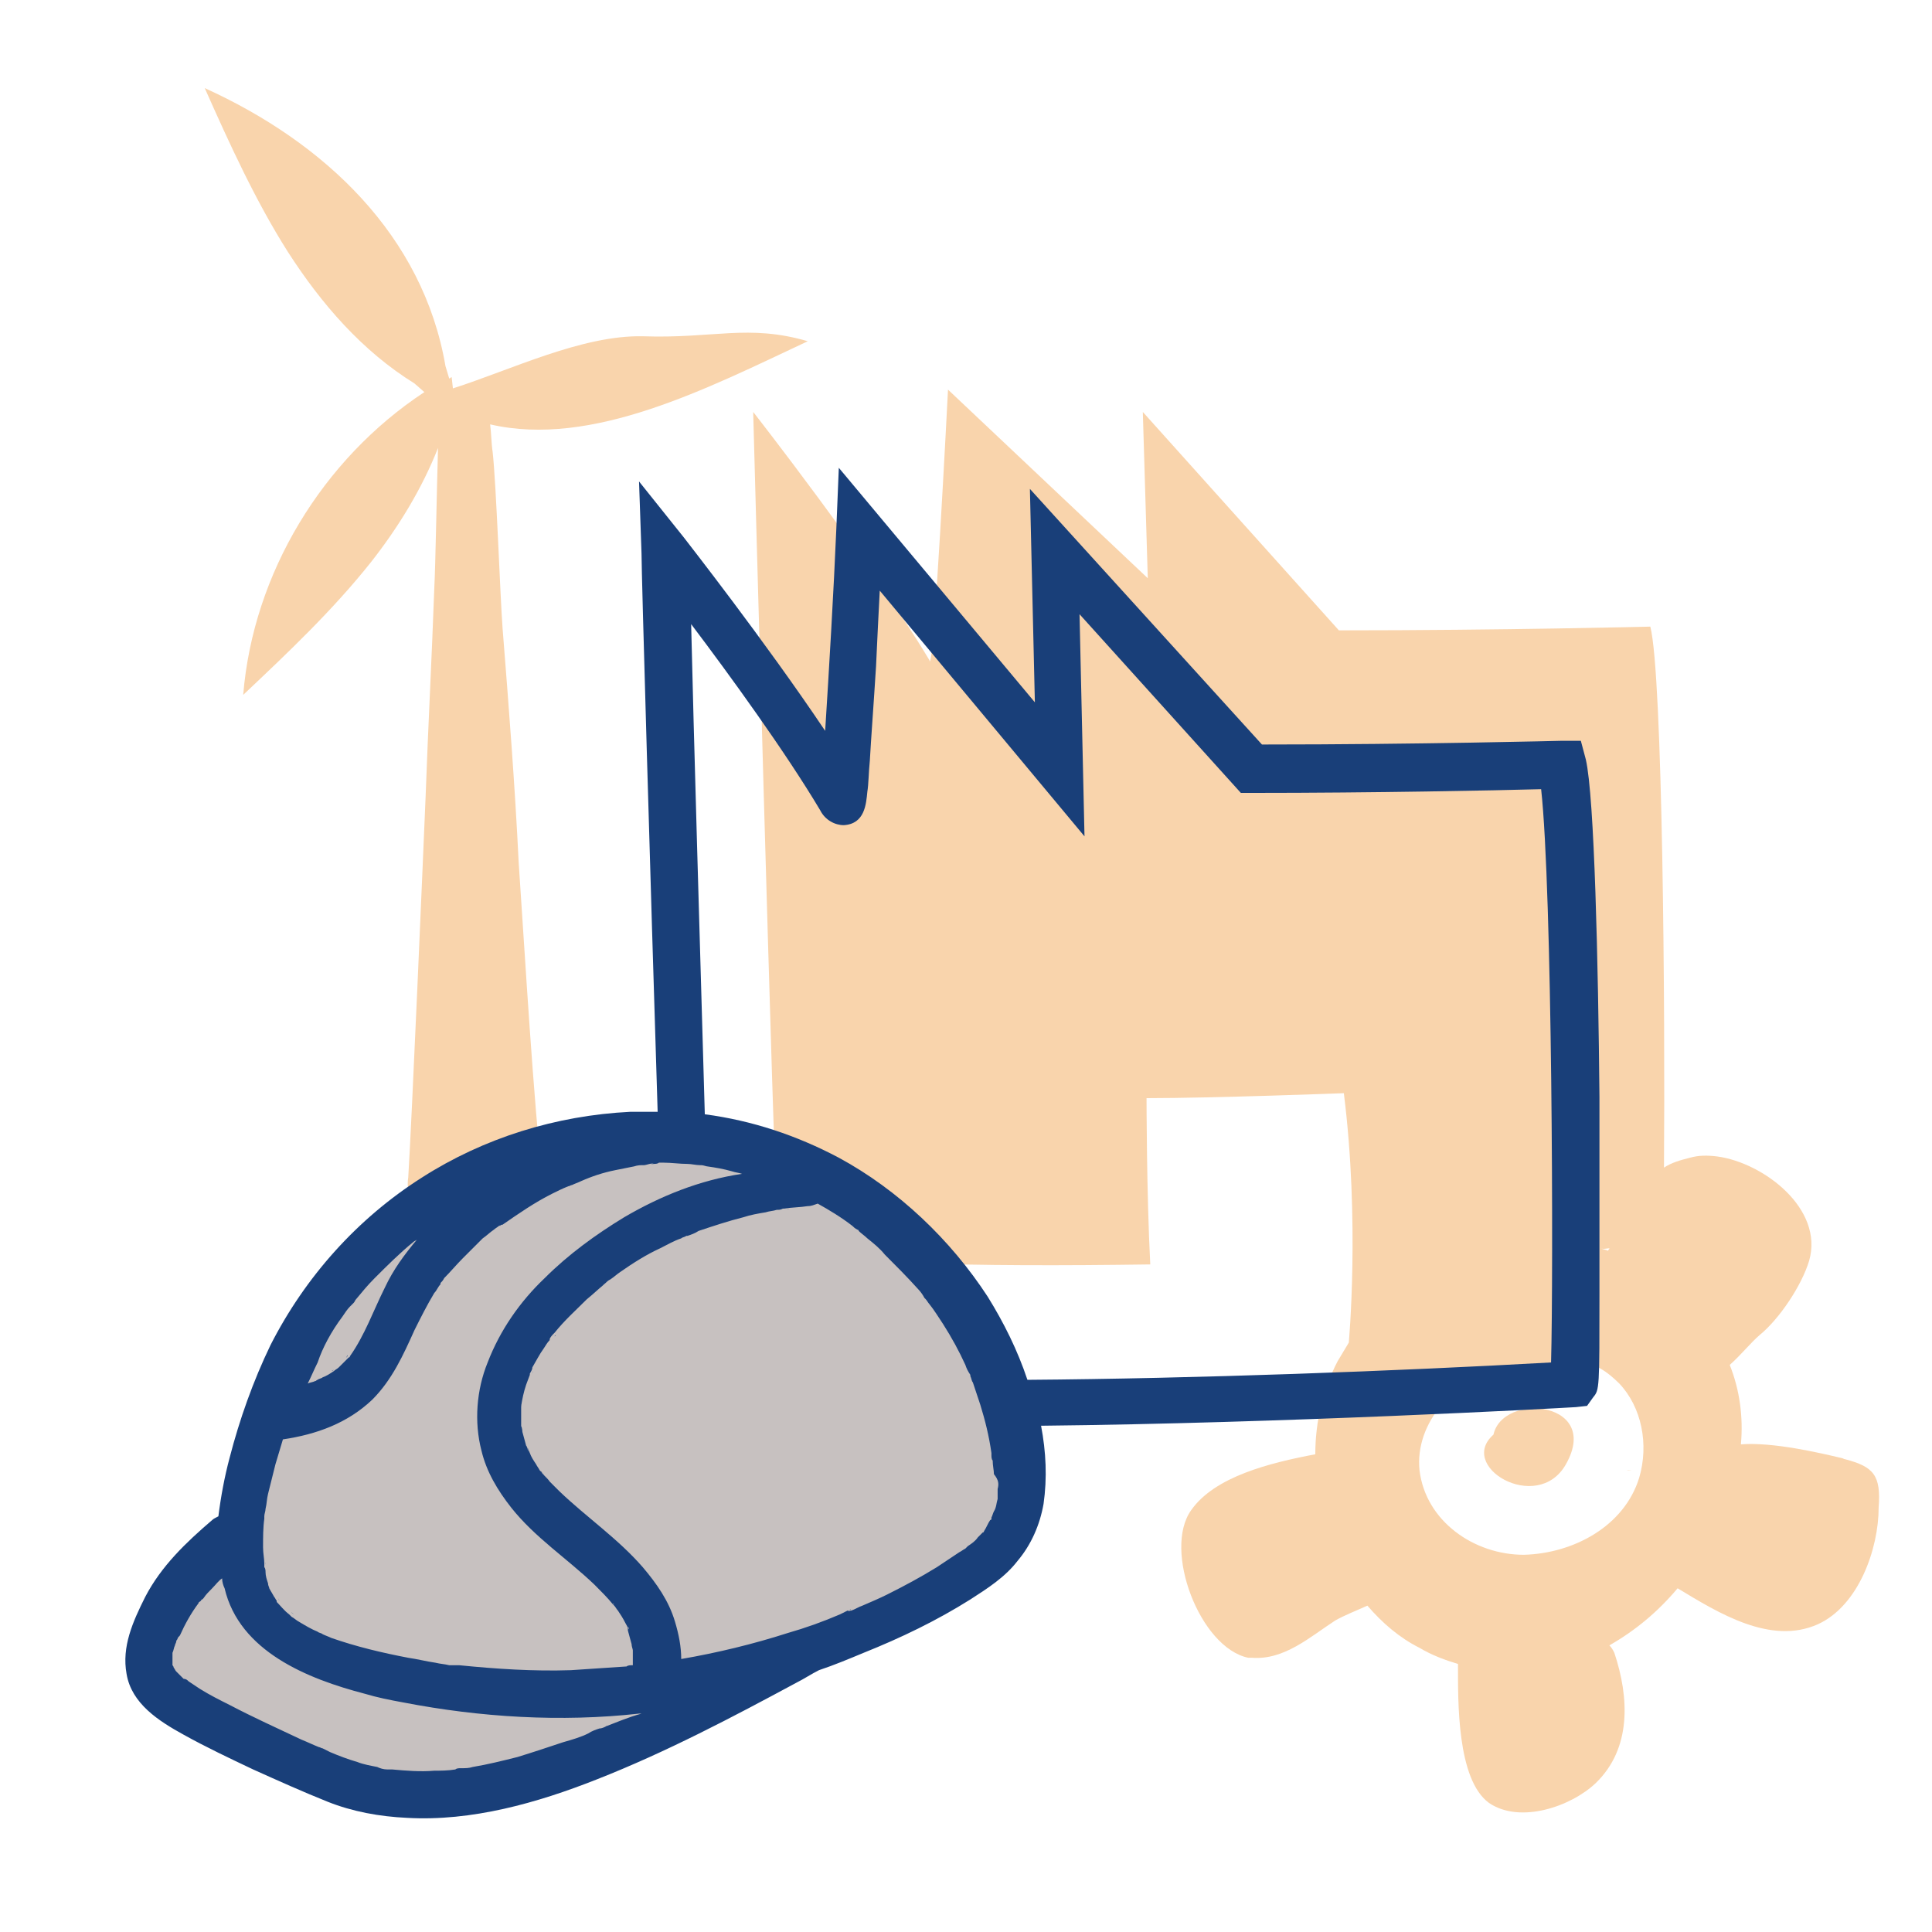
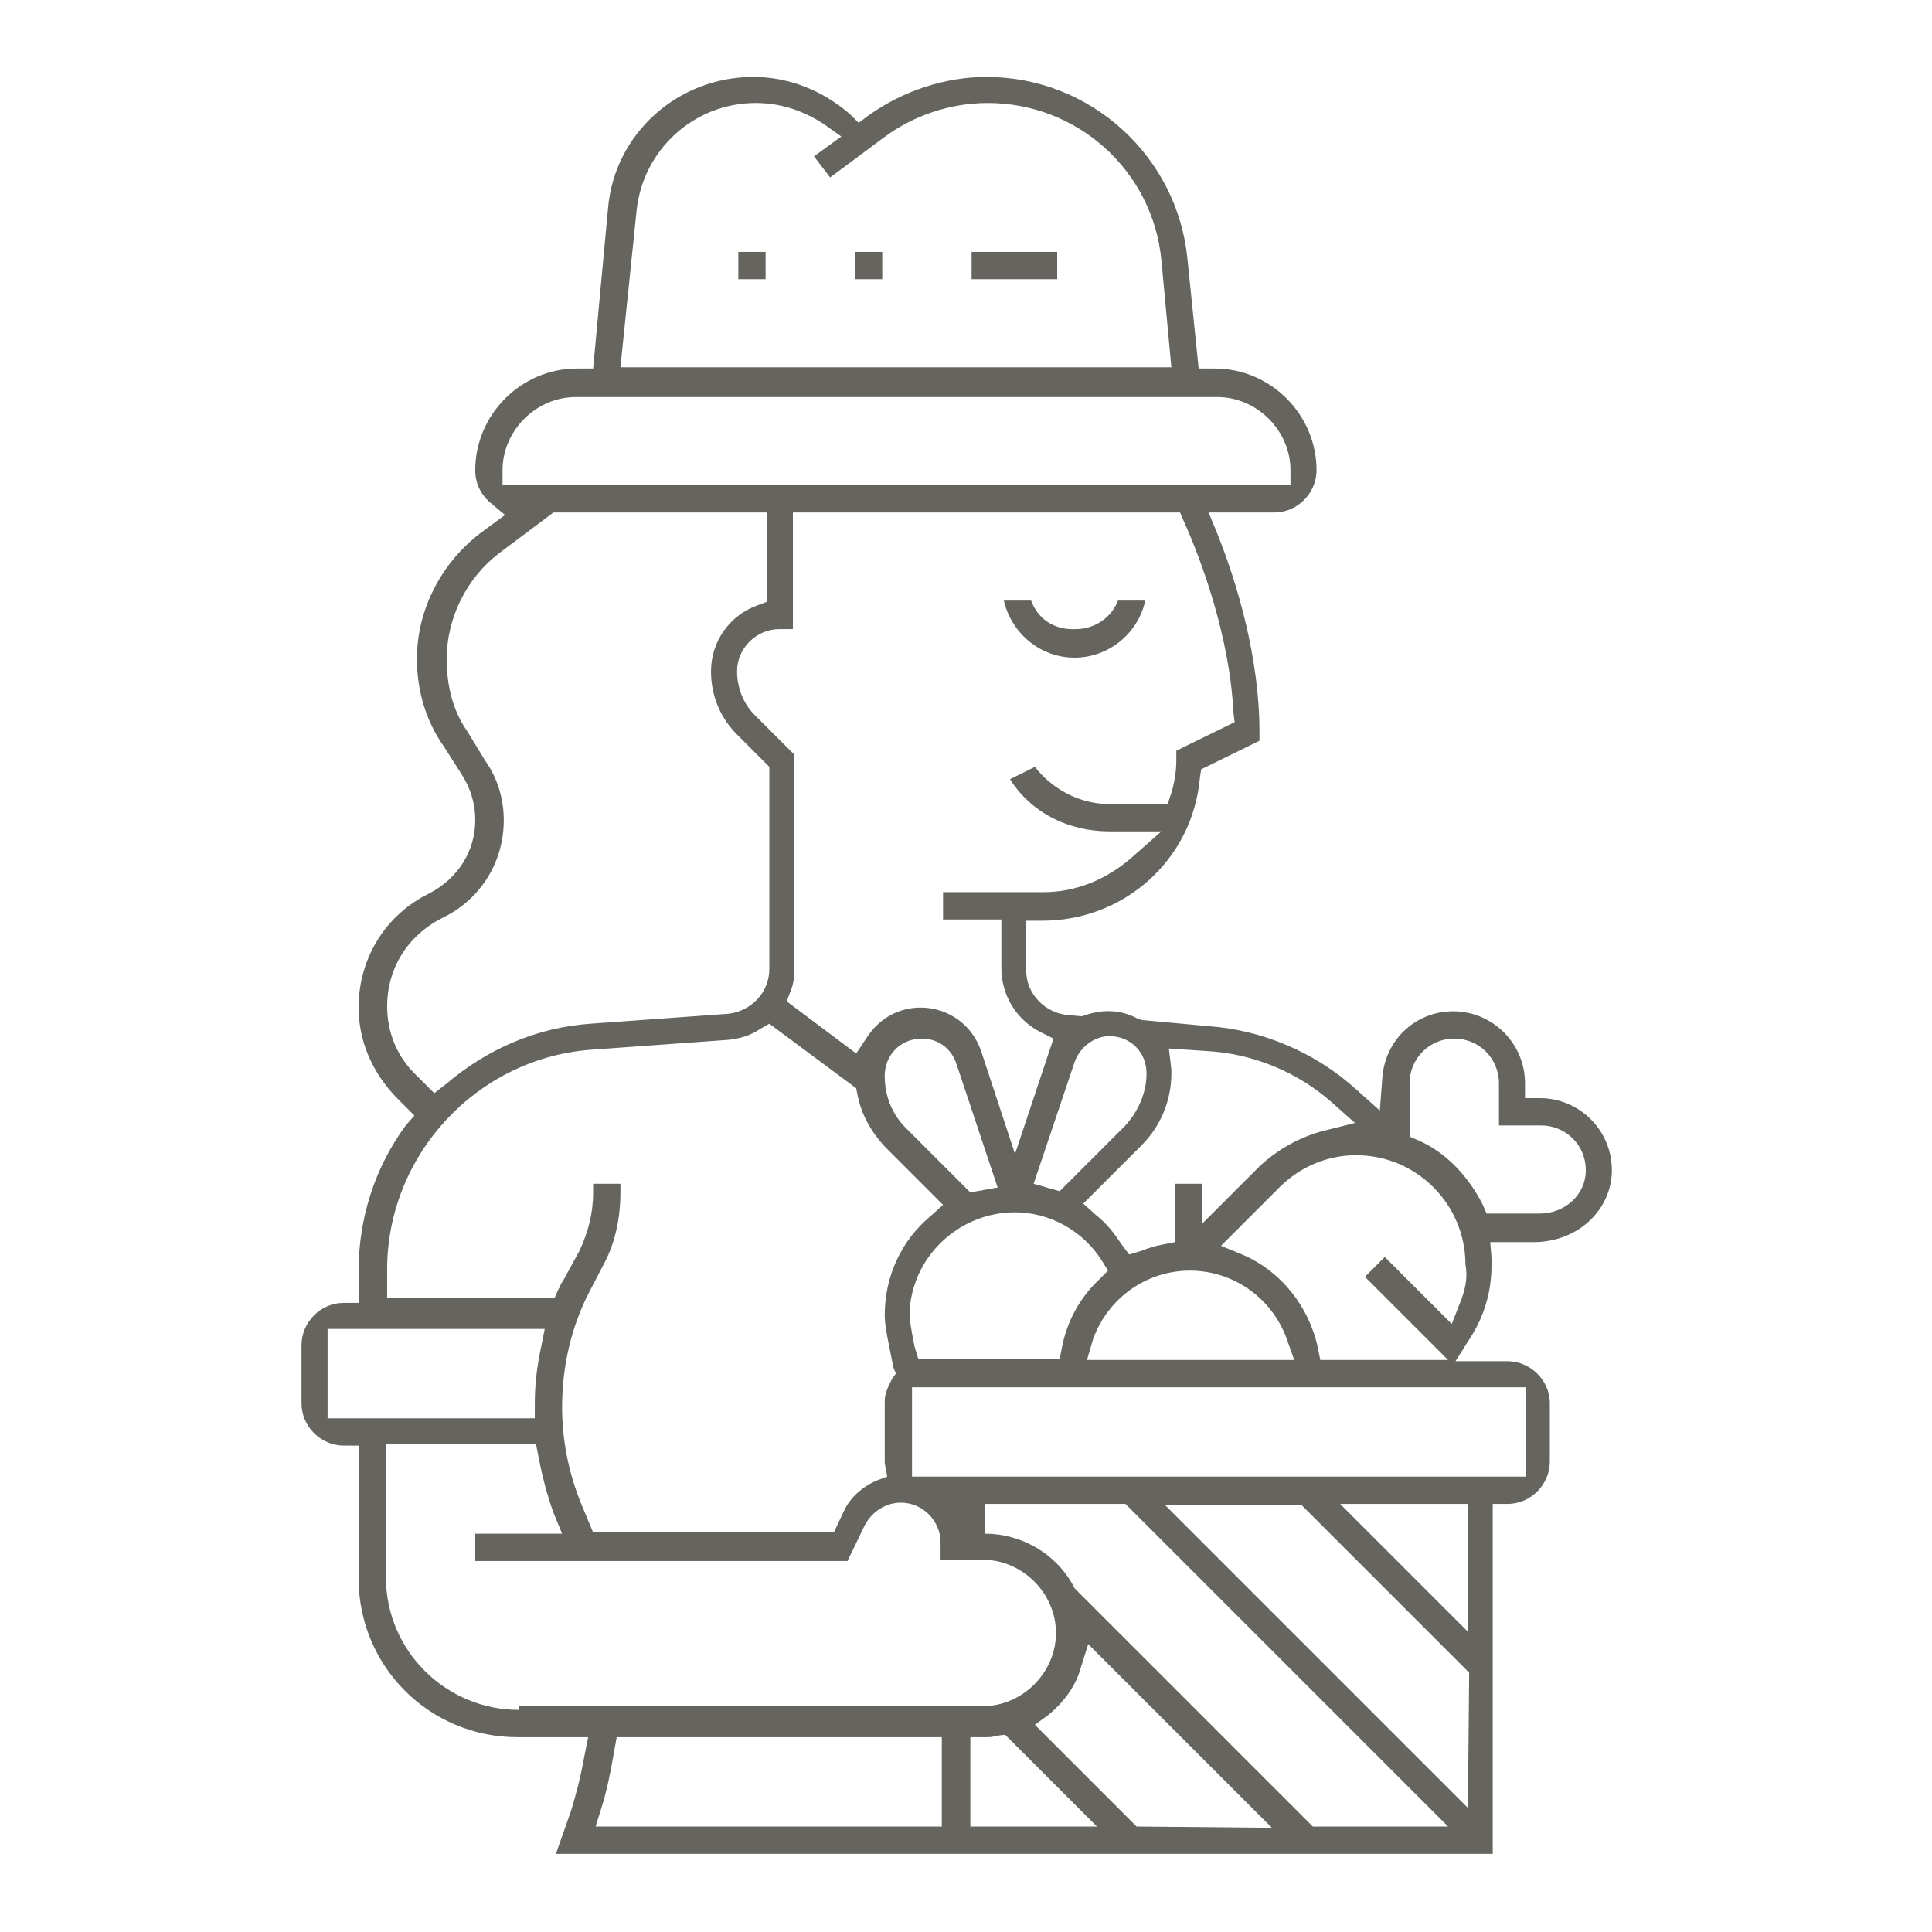
<svg xmlns="http://www.w3.org/2000/svg" version="1.1" id="Calque_1" x="0px" y="0px" viewBox="0 0 155.7 155.7" style="enable-background:new 0 0 155.7 155.7;" xml:space="preserve">
  <style type="text/css">
- 	.st0{fill:none;}
- 	.st1{fill:#F9D4AC;}
- 	.st2{fill:#C7C1C0;}
- 	.st3{fill:#193F79;}
+ 	.st0{fill:#66645f;}
</style>
-   <path class="st0" d="M137.4,75.8c0.2,0,0.3,0,0.5,0" />
-   <g>
-     <path class="st1" d="M131.5,118.5C130.9,118.4,131.1,118.5,131.5,118.5L131.5,118.5z" />
-     <path class="st1" d="M120.5,115.5c-3.3,2.6,3.4,6.6,5.7,2.5c3-5.3-5.8-5.9-5.9-1.9" />
-   </g>
-   <path class="st1" d="M40.5,50.6c-0.2-2.7-0.5-11.5-0.8-14.2c-0.1-0.6-0.1-1.4-0.2-2.2c8.2,1.9,17.5-2.9,25.6-6.7  c-4.8-1.4-7.6-0.2-13.3-0.4c-4.9-0.1-10.6,2.7-15.3,4.2l-0.1-0.9c-0.1,0-0.1,0.1-0.2,0.1l-0.3-1c-1.8-10.5-9.7-18-19.4-22.4  c2,4.5,4.1,9.1,6.7,13.2c2.7,4.2,6,8,10.2,10.6l0.8,0.7c-8.2,5.4-13.8,14.6-14.6,24.4c3.6-3.4,7.2-6.8,10.3-10.7  c2.2-2.8,4.1-5.9,5.4-9.2c-0.1,3.3-0.2,9.4-0.3,11.3c-0.2,5.6-0.5,11.2-0.7,16.8c-0.2,4.8-1.1,25.9-1.4,30.7c0,0-1.3,6.1,10.9,1.3  c-0.9-8.9-1.4-17.8-2-26.7C41.5,63.3,41,56.9,40.5,50.6z" />
-   <path class="st1" d="M148.7,117.6c-0.1,0-0.2-0.1-0.3-0.1c-1.7-0.4-5.5-1.3-8.1-1.1c0.2-2.2-0.1-4.4-0.9-6.4  c0.9-0.8,1.7-1.8,2.4-2.4c1.6-1.3,3.4-4,4-6c1.2-4.2-3.7-7.9-7.4-8.4c-0.8-0.1-1.5-0.1-2.2,0.1c-0.8,0.2-1.5,0.4-2.1,0.8  c0.1-12.5-0.1-39.7-1.1-43.6c0,0-11.9,0.3-25.1,0.3L92.1,33.2l0.4,13.4L76.4,31.4c0,0-1.2,23.6-1.5,21.8c-4.8-8-14.2-20-14.2-20  s1.6,59.7,2,67.2c3,1.5,16,1.7,30,1.5c-0.3-5.8-0.3-13.4-0.3-13.4c5.4,0,15.9-0.4,15.9-0.4c1.3,10.3,0.4,20.1,0.4,20.1  c-0.3,0.5-0.6,1-0.9,1.5c-1.2,2.3-1.8,4.9-1.8,7.5c-3.7,0.7-8.1,1.8-10,4.5c-2.3,3.2,0.7,11.1,4.6,11.9c0.1,0,0.2,0,0.3,0  c2.6,0.2,4.7-1.7,6.7-3c0.7-0.4,1.7-0.8,2.6-1.2c1.2,1.4,2.6,2.6,4.2,3.4c1,0.6,2.1,1,3.1,1.3c0,3-0.1,9.3,2.5,11.2  c2.5,1.7,6.6,0.3,8.6-1.6c2.9-2.8,2.7-6.9,1.5-10.5c-0.1-0.2-0.2-0.4-0.4-0.6c2.1-1.2,3.9-2.7,5.5-4.6c3.3,2,7.5,4.6,11.3,2.9  c3.3-1.5,4.9-6.1,4.9-9.4C151.6,118.9,151,118.2,148.7,117.6z M129.7,100.6c0,0.1-0.1,0.1-0.1,0.2c-0.2-0.1-0.4-0.1-0.6-0.2  C129.2,100.7,129.5,100.6,129.7,100.6z M132.1,119.1c-1.2,3.9-5.3,6.1-9.3,6.2c-4,0-7.9-2.7-8.4-6.8c-0.2-1.9,0.5-3.8,1.8-5.3  c0.7-0.8,1.7-1.8,2.8-2c1.5-0.3,3,0.5,4.5,0.1c1.3-0.3,2.3-1.4,3.6-1.5c1.3-0.1,2.5,0.8,3.4,1.7  C132.3,113.4,132.9,116.4,132.1,119.1z" />
-   <path class="st2" d="M82.1,115.9c-1.9-10.6-10.2-19.8-20.5-23.1c-10.3-3.3-22.2-0.6-30.4,6.4c-4.5,3.9-7.8,9.1-9.7,14.8  c-1,3.1-2.1,6.6-2.1,10l-1-0.2c-1.9,1.6-3.8,3.4-5,5.6c-1.2,2.2-3.1,5.5,0.7,7.9c3,1.9,10.7,5.5,14.1,6.6c10.5,3.3,24.2-4,36.9-10.9  l0,0c4-1.4,7.9-3.1,11.6-5.3c1.7-1,3.5-2.2,4.5-3.9C82.6,121.6,82.5,118.6,82.1,115.9z" />
-   <g>
-     <path class="st3" d="M16.1,128.8C16.1,128.8,16.1,128.8,16.1,128.8c0,0.1-0.1,0.1-0.1,0.1C16,129,16.1,129,16.1,128.8z" />
-     <path class="st3" d="M14.2,132.1C14.2,132.1,14.2,132.1,14.2,132.1c0,0.1,0,0.1-0.1,0.2C14.1,132.4,14.1,132.4,14.2,132.1z" />
-     <path class="st3" d="M48.5,93.6c0,0-0.1,0-0.1,0c0,0,0,0,0,0C48.6,93.7,48.6,93.6,48.5,93.6z" />
-     <path class="st3" d="M68.6,129.7C68.6,129.7,68.6,129.7,68.6,129.7c0,0-0.1,0-0.1,0C68.5,129.8,68.5,129.7,68.6,129.7z" />
-     <path class="st3" d="M63.3,95.5C63.5,95.6,63.4,95.6,63.3,95.5L63.3,95.5z" />
-     <path class="st3" d="M23.7,130.1C23.3,129.8,23.5,130,23.7,130.1L23.7,130.1z" />
-     <g>
-       <path class="st3" d="M63.6,97.4C63.5,97.4,63.3,97.5,63.6,97.4L63.6,97.4z" />
-       <path class="st3" d="M40.3,98.6C40.2,98.7,40.2,98.8,40.3,98.6L40.3,98.6z" />
-       <path class="st3" d="M46.1,95.2C46.1,95.2,46.1,95.2,46.1,95.2C46.5,95.1,46.2,95.2,46.1,95.2z" />
-       <path class="st3" d="M26.9,110.4C26.6,110.5,26.8,110.5,26.9,110.4L26.9,110.4z" />
-       <path class="st3" d="M27.9,109.4c0,0,0.1-0.1,0.1-0.1c0,0,0,0,0,0c0,0,0,0,0-0.1C27.9,109.4,27.9,109.5,27.9,109.4z" />
-       <path class="st3" d="M128.9,88.4c-0.1-10.7-0.4-24.2-1.1-27.2l-0.4-1.5l-1.5,0c-0.1,0-11.5,0.3-24.2,0.3L83,39.4l0.4,17.2    L67.6,37.7l-0.2,4.9c-0.2,4.8-0.6,11.6-0.9,16.3c-4.9-7.3-11.1-15.2-11.4-15.6l-3.6-4.5l0.2,5.8c0,1.6,0.7,25.9,1.3,45    c-0.7,0-1.5,0-2.2,0C44.8,89.9,39,91.7,34,94.9c-5.2,3.3-9.4,8-12.2,13.5c-1.4,2.9-2.5,6-3.3,9.1c-0.4,1.5-0.7,3.1-0.9,4.7    c-0.2,0.1-0.4,0.2-0.5,0.3c-2.1,1.8-4.1,3.7-5.4,6.2c-1,2-1.9,4-1.5,6.2c0.4,2.4,2.6,3.8,4.6,4.9c1.8,1,3.7,1.9,5.6,2.8    c2,0.9,4,1.8,6,2.6c2,0.8,4.2,1.2,6.4,1.3c5.2,0.3,10.5-1.2,15.3-3.1c5.6-2.2,10.9-5,16.1-7.8c0.6-0.3,1.2-0.7,1.8-1    c1.2-0.4,2.4-0.9,3.6-1.4c3-1.2,5.9-2.6,8.6-4.3c1.4-0.9,2.8-1.8,3.8-3.1c1.1-1.3,1.8-2.9,2.1-4.6c0.3-2.1,0.2-4.2-0.2-6.3    c19.5-0.2,41.5-1.4,43.1-1.5l0.9-0.1l0.5-0.7c0.5-0.6,0.5-0.7,0.5-8.4C128.9,99.7,128.9,93.9,128.9,88.4z M50.3,98.1    c-2.3,1.4-4.5,3-6.4,4.9c-2,1.9-3.6,4.2-4.6,6.8c-0.9,2.2-1.1,4.8-0.5,7.1c0.4,1.7,1.3,3.2,2.4,4.6c1.9,2.4,4.5,4.1,6.7,6.2    c0.5,0.5,1.1,1.1,1.5,1.6c0,0,0.1,0.1,0.1,0.1c0.1,0.1,0.2,0.3,0.3,0.4c0.2,0.3,0.4,0.6,0.6,1c0.1,0.2,0.2,0.3,0.2,0.5    c0,0,0,0.1,0,0.1c0,0,0,0,0,0c0.1,0.4,0.2,0.7,0.3,1.1c0,0.2,0.1,0.4,0.1,0.5c0,0.1,0,0.1,0,0.2c0,0.3,0,0.7,0,1    c-0.2,0-0.4,0-0.5,0.1c-1.5,0.1-3,0.2-4.5,0.3c-3,0.1-6-0.1-9-0.4c-0.1,0-0.2,0-0.3,0c0,0,0,0-0.1,0c0.2,0,0,0-0.1,0    c-0.1,0-0.2,0-0.3,0c-0.4-0.1-0.7-0.1-1.1-0.2c-0.7-0.1-1.5-0.3-2.2-0.4c-2.1-0.4-4.2-0.9-6.2-1.6c-0.2-0.1-0.5-0.2-0.7-0.3    c0,0,0,0,0,0c-0.1-0.1-0.3-0.1-0.4-0.2c-0.5-0.2-1-0.5-1.5-0.8c-0.2-0.1-0.4-0.3-0.6-0.4c0,0,0,0,0,0c0,0,0,0,0.1,0.1    c-0.1-0.1-0.2-0.2-0.3-0.3c-0.4-0.3-0.7-0.7-1-1c0,0,0,0,0-0.1c-0.1-0.1-0.1-0.2-0.2-0.3c-0.1-0.2-0.3-0.5-0.4-0.7    c0-0.1-0.1-0.2-0.1-0.4c-0.1-0.3-0.2-0.6-0.2-0.9c0-0.1,0-0.3-0.1-0.4c0-0.1,0-0.2,0-0.3c0-0.4-0.1-0.8-0.1-1.3    c0-0.8,0-1.6,0.1-2.3c0-0.1,0-0.1,0-0.2c0,0,0,0,0,0c0-0.2,0.1-0.4,0.1-0.6c0.1-0.4,0.1-0.8,0.2-1.2c0.2-0.8,0.4-1.6,0.6-2.4    c0.2-0.7,0.4-1.3,0.6-2c2.7-0.4,5.2-1.3,7.2-3.2c1.6-1.6,2.5-3.6,3.4-5.6c0.5-1,1-2,1.6-3c0.2-0.2,0.3-0.5,0.5-0.7c0,0,0,0,0-0.1    c0.1-0.1,0.2-0.2,0.3-0.4c0.5-0.5,1-1.1,1.5-1.6c0.5-0.5,1.1-1.1,1.6-1.6c0.3-0.2,0.6-0.5,0.9-0.7c0.1-0.1,0.3-0.2,0.4-0.3    c0.1,0,0.1-0.1,0.2-0.1c-0.1,0-0.1,0.1-0.1,0.1c0.1-0.1,0.1-0.1,0.2-0.1c1.3-0.9,2.6-1.8,4-2.5c0.4-0.2,0.8-0.4,1.3-0.6    c0.1,0,0.2-0.1,0.3-0.1c0,0,0,0,0,0c0.2-0.1,0.5-0.2,0.7-0.3c0.9-0.4,1.8-0.7,2.8-0.9c0.5-0.1,1-0.2,1.5-0.3    c0.3-0.1,0.5-0.1,0.8-0.1c0.2,0,0.6-0.2,0.8-0.1c0,0-0.5,0.1-0.1,0c0.2,0,0.4,0,0.5-0.1c0.1,0,0.3,0,0.4,0c0.6,0,1.3,0.1,1.9,0.1    c0.3,0,0.7,0.1,1,0.1c0,0,0.1,0,0.1,0c0,0,0,0,0,0c0.2,0,0.4,0.1,0.5,0.1c0.7,0.1,1.3,0.2,2,0.4c0.3,0.1,0.5,0.1,0.8,0.2    C56.4,95.1,53.2,96.4,50.3,98.1z M44.8,107.6c0,0-0.1,0.1-0.1,0.1C44.7,107.6,44.8,107.6,44.8,107.6z M42.9,110.7    C42.9,110.6,42.9,110.6,42.9,110.7C43,110.4,43,110.5,42.9,110.7z M42.9,110.7C42.9,110.7,42.9,110.7,42.9,110.7    C42.9,110.7,42.9,110.7,42.9,110.7z M49.4,129.2c0,0,0.1,0.1,0.1,0.1c0,0,0,0,0,0C49.4,129.3,49.4,129.2,49.4,129.2z M50.6,131.1    c0,0,0.1,0.1,0.1,0.2C50.6,131.2,50.6,131.1,50.6,131.1z M22.4,128.8C22.6,129.1,22.5,129,22.4,128.8L22.4,128.8z M21.4,126.1    C21.4,126.1,21.4,126,21.4,126.1C21.3,125.7,21.4,126,21.4,126.1z M27.6,106.1c0.2-0.3,0.4-0.6,0.6-0.8c0.1-0.1,0.1-0.1,0.2-0.2    c0,0,0,0,0,0c0,0,0.1-0.1,0.1-0.1c0.1-0.1,0.1-0.2,0.2-0.3c0.5-0.6,0.9-1.1,1.5-1.7c1-1,2-2,3.1-2.9c0.1-0.1,0.2-0.1,0.3-0.2    c-1,1.2-1.9,2.4-2.6,3.9c-0.9,1.8-1.6,3.8-2.8,5.5c0,0,0,0,0.1-0.1c0,0-0.1,0.1-0.1,0.1c0,0,0,0,0,0c0,0.1-0.1,0.1-0.1,0.1    c-0.1,0.1-0.1,0.1-0.2,0.2c-0.2,0.2-0.4,0.4-0.6,0.6c0,0-0.1,0.1-0.1,0.1c0,0,0.1,0,0.1-0.1c-0.1,0.1-0.3,0.2-0.4,0.3    c-0.3,0.2-0.6,0.4-0.9,0.5c-0.1,0.1-0.3,0.1-0.4,0.2c-0.1,0-0.1,0.1-0.2,0.1c-0.2,0.1-0.4,0.1-0.6,0.2c0.3-0.6,0.5-1.1,0.8-1.7    C26,108.6,26.7,107.3,27.6,106.1z M37.1,142.7C36.8,142.7,37,142.7,37.1,142.7C37.1,142.7,37.1,142.7,37.1,142.7z M48.9,139.1    c-0.1,0-0.1,0.1-0.2,0.1C48.5,139.3,48.8,139.2,48.9,139.1c-0.2,0.1-0.4,0.2-0.6,0.2c-0.3,0.1-0.6,0.2-0.9,0.4    c-0.6,0.3-1.3,0.5-2,0.7c-1.2,0.4-2.4,0.8-3.7,1.2c-1.2,0.3-2.4,0.6-3.6,0.8c-0.3,0.1-0.6,0.1-0.9,0.1c0,0-0.1,0-0.1,0    c-0.1,0-0.3,0-0.4,0.1c-0.6,0.1-1.2,0.1-1.7,0.1c-1.1,0.1-2.3,0-3.4-0.1c-0.1,0-0.2,0-0.2,0c-0.1,0-0.1,0-0.2,0    c-0.3,0-0.6-0.1-0.8-0.2c-0.5-0.1-1.1-0.2-1.6-0.4c-0.7-0.2-1.5-0.5-2.2-0.8c-0.2-0.1-0.4-0.2-0.6-0.3c-0.1,0-0.2-0.1-0.3-0.1    c0,0,0,0,0,0c0,0,0,0,0,0c-0.5-0.2-0.9-0.4-1.4-0.6c-1.9-0.9-3.9-1.8-5.8-2.8c-0.8-0.4-1.6-0.8-2.4-1.3c-0.3-0.2-0.6-0.4-0.9-0.6    c-0.1-0.1-0.2-0.2-0.4-0.2c0,0,0,0,0,0c0,0,0,0,0,0c-0.1-0.1-0.2-0.2-0.3-0.3c-0.1-0.1-0.2-0.2-0.3-0.3c0,0,0,0,0,0    c-0.1-0.1-0.1-0.2-0.2-0.3c0,0,0,0,0,0c0-0.1-0.1-0.2-0.1-0.2c0-0.1,0-0.1,0-0.2c0-0.2,0-0.4,0-0.6c0-0.1,0-0.2,0-0.2    c0.1-0.2,0.1-0.4,0.2-0.6c0-0.1,0.1-0.2,0.1-0.3c0,0,0-0.1,0.1-0.2c0,0,0-0.1,0-0.1c0,0,0,0.1,0,0.1c0,0,0,0,0,0    c0-0.1,0.1-0.2,0.2-0.3c0.4-0.9,0.9-1.8,1.5-2.6c0-0.1,0.1-0.1,0.2-0.2c0,0,0-0.1,0.1-0.1c0,0,0,0,0,0c0,0,0,0,0,0c0,0,0,0,0,0    c0,0,0.1-0.1,0.1-0.1c0.2-0.3,0.4-0.5,0.7-0.8c0.3-0.3,0.5-0.6,0.8-0.8c0,0.3,0.1,0.6,0.2,0.8c1.2,5.1,6.7,7.3,11.3,8.5    c1,0.3,2,0.5,3.1,0.7c6.2,1.2,12.7,1.6,19,0.9c0.1,0,0.2,0,0.2,0C50.6,138.4,49.7,138.8,48.9,139.1z M80.4,120c0,0.2,0,0.3,0,0.5    c0,0.1,0,0.2,0,0.3c-0.1,0.3-0.1,0.7-0.3,1c-0.1,0.2-0.1,0.3-0.2,0.5c0,0,0,0.1,0,0.1c0,0.1-0.1,0.1-0.1,0.1    c-0.2,0.3-0.3,0.6-0.5,0.9c0,0,0,0.1-0.1,0.1c0,0,0,0,0,0c-0.1,0.1-0.3,0.3-0.4,0.4c-0.2,0.3-0.5,0.5-0.8,0.7    c-0.1,0.1-0.1,0.1-0.2,0.2c-0.2,0.1-0.3,0.2-0.5,0.3c-0.6,0.4-1.2,0.8-1.8,1.2c-1.3,0.8-2.6,1.5-4,2.2c-0.6,0.3-1.3,0.6-2,0.9    c-0.3,0.1-0.6,0.3-0.9,0.4c0,0,0,0,0,0c0,0,0,0-0.1,0c0,0,0,0,0,0c-0.2,0.1-0.1,0.1-0.1,0c0,0,0,0-0.1,0c-0.2,0.1-0.4,0.2-0.6,0.3    c-1.4,0.6-2.8,1.1-4.2,1.5c-2.8,0.9-5.7,1.6-8.6,2.1c0-1-0.2-2-0.5-3c-0.5-1.7-1.5-3.1-2.6-4.4c-2-2.3-4.5-4-6.7-6.1    c-0.3-0.3-0.5-0.5-0.8-0.8c-0.2-0.3-0.5-0.5-0.7-0.8c0-0.1,0.3,0.4,0.2,0.2c0,0-0.1-0.1-0.1-0.1c-0.1-0.1-0.1-0.1-0.2-0.2    c-0.1-0.2-0.2-0.3-0.3-0.5c-0.2-0.3-0.4-0.6-0.5-0.9c-0.1-0.2-0.3-0.8-0.1-0.1c-0.1-0.2-0.1-0.4-0.2-0.5c-0.1-0.4-0.2-0.7-0.3-1.1    c0-0.2-0.1-0.6-0.1-0.4c0-0.1,0-0.2,0-0.3c0-0.3,0-0.6,0-0.8c0-0.2,0-0.3,0-0.5c0-0.2,0.1-0.6,0-0.1c0.1-0.6,0.2-1.1,0.4-1.7    c0.1-0.3,0.2-0.5,0.3-0.8c0,0,0-0.1,0-0.1c0.1-0.2,0.2-0.3,0.2-0.5c0.3-0.5,0.6-1.1,0.9-1.5c0.2-0.3,0.3-0.5,0.5-0.7    c0,0,0,0,0-0.1c0,0,0,0,0,0c0.1-0.2,0.2-0.3,0.4-0.5c0.8-1,1.7-1.8,2.6-2.7c0.5-0.4,0.9-0.8,1.4-1.2c-0.4,0.3,0,0,0.1-0.1    c0.1-0.1,0.2-0.2,0.4-0.3c0.3-0.2,0.5-0.4,0.8-0.6c1-0.7,2.1-1.4,3.2-1.9c0.6-0.3,1.1-0.6,1.7-0.8c0.1-0.1,0.3-0.1,0.4-0.2    c0,0,0.1,0,0.1,0c0,0,0,0,0,0c0.3-0.1,0.6-0.2,0.9-0.4c1.2-0.4,2.4-0.8,3.6-1.1c0.6-0.2,1.2-0.3,1.8-0.4c0.3-0.1,0.6-0.1,0.9-0.2    c0.2,0,0.3,0,0.5-0.1c0.1,0,0.1,0,0.2,0c0,0,0,0-0.1,0c0,0,0,0,0,0c0.6-0.1,1.3-0.1,1.9-0.2c0.3,0,0.5-0.1,0.8-0.2    c0.9,0.5,1.9,1.1,2.8,1.8c0.1,0.1,0.2,0.2,0.4,0.3c0,0,0.1,0,0.1,0.1c0.2,0.2,0.5,0.4,0.7,0.6c0.5,0.4,1,0.8,1.4,1.3    c0.9,0.9,1.8,1.8,2.7,2.8c0.2,0.2,0.4,0.5,0.5,0.7c0,0,0.1,0.1,0.1,0.1c0.1,0.1,0.2,0.3,0.3,0.4c0.4,0.5,0.7,1,1.1,1.6    c0.7,1.1,1.3,2.2,1.8,3.3c0.1,0.3,0.2,0.5,0.4,0.8c0,0,0,0.1,0,0.1c0.1,0.2,0.1,0.4,0.2,0.5c0.2,0.6,0.4,1.2,0.6,1.8    c0.4,1.3,0.7,2.5,0.9,3.9c0,0,0,0,0,0c0,0,0,0.1,0,0.1c0,0.2,0,0.4,0.1,0.5c0,0.4,0.1,0.8,0.1,1.1C80.5,119.3,80.5,119.6,80.4,120    z M125,109.8c-12.5,0.7-28.7,1.3-42.2,1.4c-0.8-2.4-1.9-4.6-3.2-6.7c-3-4.6-7.2-8.6-12-11.2c-3.4-1.8-7-3-10.8-3.5    c-0.4-13.9-0.9-30.8-1.1-39.5c3.1,4.1,7.6,10.3,10.4,15c0.4,0.8,1.2,1.2,1.9,1.2c1.7-0.1,1.8-1.7,1.9-2.7c0.1-0.6,0.1-1.5,0.2-2.5    c0.1-1.8,0.3-4.4,0.5-7.6c0.1-2.1,0.2-4.3,0.3-6.1l16.5,19.8L87,49.5l13,14.4h0.8c10.1,0,19.7-0.2,23.4-0.3    C125.1,71.7,125.2,102.6,125,109.8z" />
-     </g>
-   </g>
+   <path class="st0" d="M83.1,48.4h-2.2c0.6,2.6,2.9,4.6,5.7,4.6c2.7,0,5.1-1.9,5.7-4.6h-2.2c-0.5,1.3-1.8,2.3-3.4,2.3  C84.9,50.8,83.6,49.8,83.1,48.4z" />
+   <rect x="78.3" y="20.3" class="st0" width="6.9" height="2.2" />
+   <rect x="68.9" y="20.3" class="st0" width="2.2" height="2.2" />
+   <path class="st0" d="M129.9,94.3c0-3.2-2.6-5.8-5.8-5.8h-1.2v-1.2c0-3.2-2.6-5.8-5.8-5.8c-3,0-5.5,2.3-5.7,5.4l-0.2,2.6l-1.9-1.7  c-3.3-3-7.6-4.8-11.9-5.1L92,82.2l-0.3-0.1c-1.3-0.7-2.7-0.8-4.2-0.3l-0.3,0.1l-1.2-0.1c-1.8-0.2-3.3-1.7-3.3-3.6v-4H84  c6.6,0,12.1-4.9,12.7-11.5l0.1-0.7l4.7-2.3V59c0-6-1.8-12-3.4-16l-0.7-1.7h5.3c1.9,0,3.4-1.6,3.4-3.4c0-4.5-3.7-8.2-8.2-8.2h-1.3  l-0.9-8.8c-0.8-8.3-7.8-14.7-16.2-14.7c-3.3,0-6.7,1.1-9.5,3.1l-0.8,0.6l-0.7-0.7c-2.2-1.9-4.9-3-7.8-3c-6.1,0-11.2,4.6-11.7,10.6  l-1.2,12.9h-1.3c-4.5,0-8.2,3.7-8.2,8.2c0,1,0.4,1.9,1.2,2.6l1.2,1l-1.9,1.4c-3.2,2.4-5.2,6.2-5.2,10.2c0,2.5,0.7,5,2.2,7.1l1.4,2.2  c0.7,1.1,1.1,2.3,1.1,3.7c0,2.5-1.4,4.7-3.7,5.9c-3.5,1.7-5.7,5.2-5.7,9.2c0,2.7,1.1,5.2,3,7.2l1.5,1.5l-0.7,0.8  c-2.5,3.4-3.8,7.5-3.8,11.7v2.6h-1.2c-1.9,0-3.4,1.6-3.4,3.4v4.7c0,1.9,1.6,3.4,3.4,3.4h1.2v10.7c0,7.1,5.7,12.8,12.8,12.8h5.7  l-0.3,1.5c-0.3,1.7-0.7,3.2-1.1,4.5l-1.2,3.4h75.5v-28.2h1.2c1.9,0,3.4-1.6,3.4-3.4v-4.7c0-1.9-1.6-3.4-3.4-3.4h-4.2l1.2-1.9  c1.1-1.7,1.7-3.7,1.7-5.8c0-0.1,0-0.1,0-0.2c0-0.2,0-0.2,0-0.4l-0.1-1.3h3.7C127.3,100,129.9,97.4,129.9,94.3z M97.2,84.7  c3.8,0.2,7.4,1.7,10.2,4.2l1.8,1.6l-2.4,0.6c-2,0.5-3.8,1.5-5.3,2.9l-4.6,4.6v-3.2h-2.2v4.7l-1,0.2c-0.6,0.1-1.2,0.3-1.7,0.5l-1,0.3  l-0.6-0.8c-0.6-0.9-1.2-1.7-2.1-2.4l-1-0.9l4.7-4.7c1.6-1.6,2.4-3.7,2.4-5.8c0-0.1,0-0.2,0-0.3l-0.2-1.7L97.2,84.7z M81.8,97.7  c2.8,0,5.5,1.5,7,3.9l0.5,0.8l-0.7,0.7c-1.6,1.5-2.6,3.4-3,5.4l-0.2,1H74l-0.3-1c-0.3-1.5-0.4-2.2-0.4-2.6  C73.4,101.4,77.2,97.7,81.8,97.7z M78.2,96.1l-5.2-5.2c-1.2-1.2-1.7-2.7-1.7-4.2c0-1.7,1.3-3,3-3c1.3,0,2.4,0.8,2.8,2.1l3.3,9.9  L78.2,96.1z M88.1,107.9c1.2-3.3,4.3-5.5,7.8-5.5c3.5,0,6.6,2.2,7.8,5.5l0.6,1.7H87.6L88.1,107.9z M86.6,85.6  c0.4-1.2,1.6-2.1,2.8-2.1c1.7,0,3,1.3,3,3c0,1.6-0.7,3.1-1.7,4.2L85.4,96l-2.1-0.6L86.6,85.6z M99.4,57.4l0.1,0.8l-4.7,2.3v0.7  c0,0.8-0.1,1.7-0.4,2.7l-0.3,0.9h-4.7c-2.4,0-4.6-1.2-6-3l-2,1c1.7,2.7,4.7,4.2,8,4.2h4.2l-2.5,2.2c-2,1.7-4.4,2.7-7,2.7H76v2.2h4.7  V78c0,2.2,1.2,4.2,3.2,5.2l1,0.5L81.8,93l-2.7-8.2c-0.7-2.2-2.7-3.6-4.9-3.6c-1.8,0-3.4,0.9-4.4,2.5L69,84.9l-5.6-4.2l0.3-0.8  c0.3-0.7,0.3-1.2,0.3-1.9V60.8l-3.2-3.2c-0.9-0.9-1.4-2.2-1.4-3.5c0-1.9,1.6-3.4,3.4-3.4h1.1v-9.4h31.2l0.3,0.7  C96.8,45.1,99.1,51.3,99.4,57.4z M51.3,17c0.5-4.9,4.6-8.7,9.6-8.7c2,0,3.8,0.6,5.5,1.7l1.4,1l-2.2,1.6l1.3,1.7l4.3-3.2  c2.4-1.8,5.4-2.8,8.4-2.8c7.2,0,13.3,5.4,14,12.7l0.8,8.6H50L51.3,17z M40.5,39.1v-1.2c0-3.2,2.7-5.9,5.9-5.9h51.7  c3.2,0,5.9,2.7,5.9,5.9v1.2H40.5z M31.2,81.1c0-3.1,1.7-5.8,4.6-7.2c3-1.5,4.8-4.5,4.8-7.8c0-1.7-0.5-3.4-1.5-4.8L37.7,59  c-1.2-1.7-1.7-3.7-1.7-5.9c0-3.3,1.6-6.5,4.2-8.5l4.4-3.3h17.2v7.2l-0.8,0.3c-2.2,0.8-3.7,2.9-3.7,5.3c0,1.9,0.7,3.7,2.1,5.1  l2.6,2.6v16.3c0,1.9-1.5,3.4-3.3,3.6l-11.1,0.8c-4.3,0.3-8.3,2-11.7,4.9l-0.9,0.7l-1.4-1.4C32,85.2,31.2,83.2,31.2,81.1z   M31.2,102.3c0-9.2,7.2-17,16.4-17.7l11.1-0.8c0.9-0.1,1.7-0.3,2.6-0.9l0.7-0.4l7,5.2l0.1,0.5c0.3,1.6,1.1,3,2.2,4.2l4.7,4.7l-1,0.9  c-2.4,2-3.7,4.9-3.7,8c0,0.9,0.3,2.2,0.7,4.2l0.2,0.5l-0.3,0.4c-0.3,0.6-0.6,1.2-0.6,1.8v4.7c0,0.1,0,0.2,0,0.3l0.2,1.1l-0.8,0.3  c-1.2,0.5-2.2,1.4-2.7,2.5l-0.8,1.7H47.8l-1-2.4c-1-2.5-1.5-5.1-1.5-7.7c0-3.2,0.7-6.4,2.2-9.3l1.2-2.3c0.9-1.7,1.3-3.7,1.3-5.7  v-0.7h-2.2v0.7c0,1.7-0.4,3.2-1.1,4.7l-1.2,2.2c-0.1,0.2-0.2,0.3-0.3,0.5c-0.1,0.2-0.1,0.3-0.2,0.4l-0.3,0.7H31.2L31.2,102.3  L31.2,102.3z M26.4,114.3v-7.2h17.5l-0.3,1.5c-0.3,1.4-0.5,2.9-0.5,4.5v1.2L26.4,114.3L26.4,114.3z M41.8,137.8  c-5.8,0-10.7-4.7-10.7-10.7v-10.7h12.1l0.2,1c0.3,1.6,0.7,3.1,1.2,4.5l0.7,1.7h-7v2.2h30l1.4-2.9c0.6-1.1,1.7-1.8,2.9-1.8  c1.8,0,3.2,1.5,3.2,3.2v1.4h3.4c3.2,0,5.9,2.7,5.9,5.9c0,3.2-2.7,5.9-5.9,5.9H41.8V137.8z M75.9,147.2H48l0.5-1.6  c0.4-1.3,0.7-2.7,1-4.5l0.2-1.1h26.2L75.9,147.2L75.9,147.2z M78.2,147.2V140h1.2c0.3,0,0.6,0,0.8-0.1l0.8-0.1l7.4,7.4L78.2,147.2  L78.2,147.2z M91.6,147.2l-8.2-8.2l1.1-0.8c1.2-1,2.2-2.3,2.6-3.8l0.6-1.9l14.8,14.8L91.6,147.2L91.6,147.2z M105.8,147.2L86.6,128  l-0.1-0.2c-1.4-2.6-4.2-4.2-7.1-4.2v-1.2l0,0l0,0v-1.2h11.3l26,26L105.8,147.2L105.8,147.2z M118.3,145.7l-24.4-24.4h11l13.5,13.5  L118.3,145.7L118.3,145.7z M118.3,131.5l-10.3-10.3h10.3V131.5z M123,111.8v7.2H73.5v-7.2H123z M117.7,104.9l-0.7,1.8l-5.4-5.4  l-1.6,1.6l6.7,6.7h-10.3l-0.2-1c-0.7-3.3-3-6.2-6.1-7.5l-1.7-0.7l4.7-4.7c1.7-1.7,3.9-2.6,6.2-2.6c4.9,0,8.8,4,8.8,8.8  C118.3,102.9,118.1,103.9,117.7,104.9z M124.1,97.8h-4.3l-0.3-0.7c-1.1-2.2-2.9-4.2-5.2-5.2l-0.7-0.3v-4.3c0-2,1.6-3.6,3.6-3.6  c2,0,3.6,1.6,3.6,3.6v3.4h3.4c2,0,3.6,1.6,3.6,3.6S126.1,97.8,124.1,97.8z" />
+   <rect x="59.5" y="20.3" class="st0" width="2.2" height="2.2" />
</svg>
